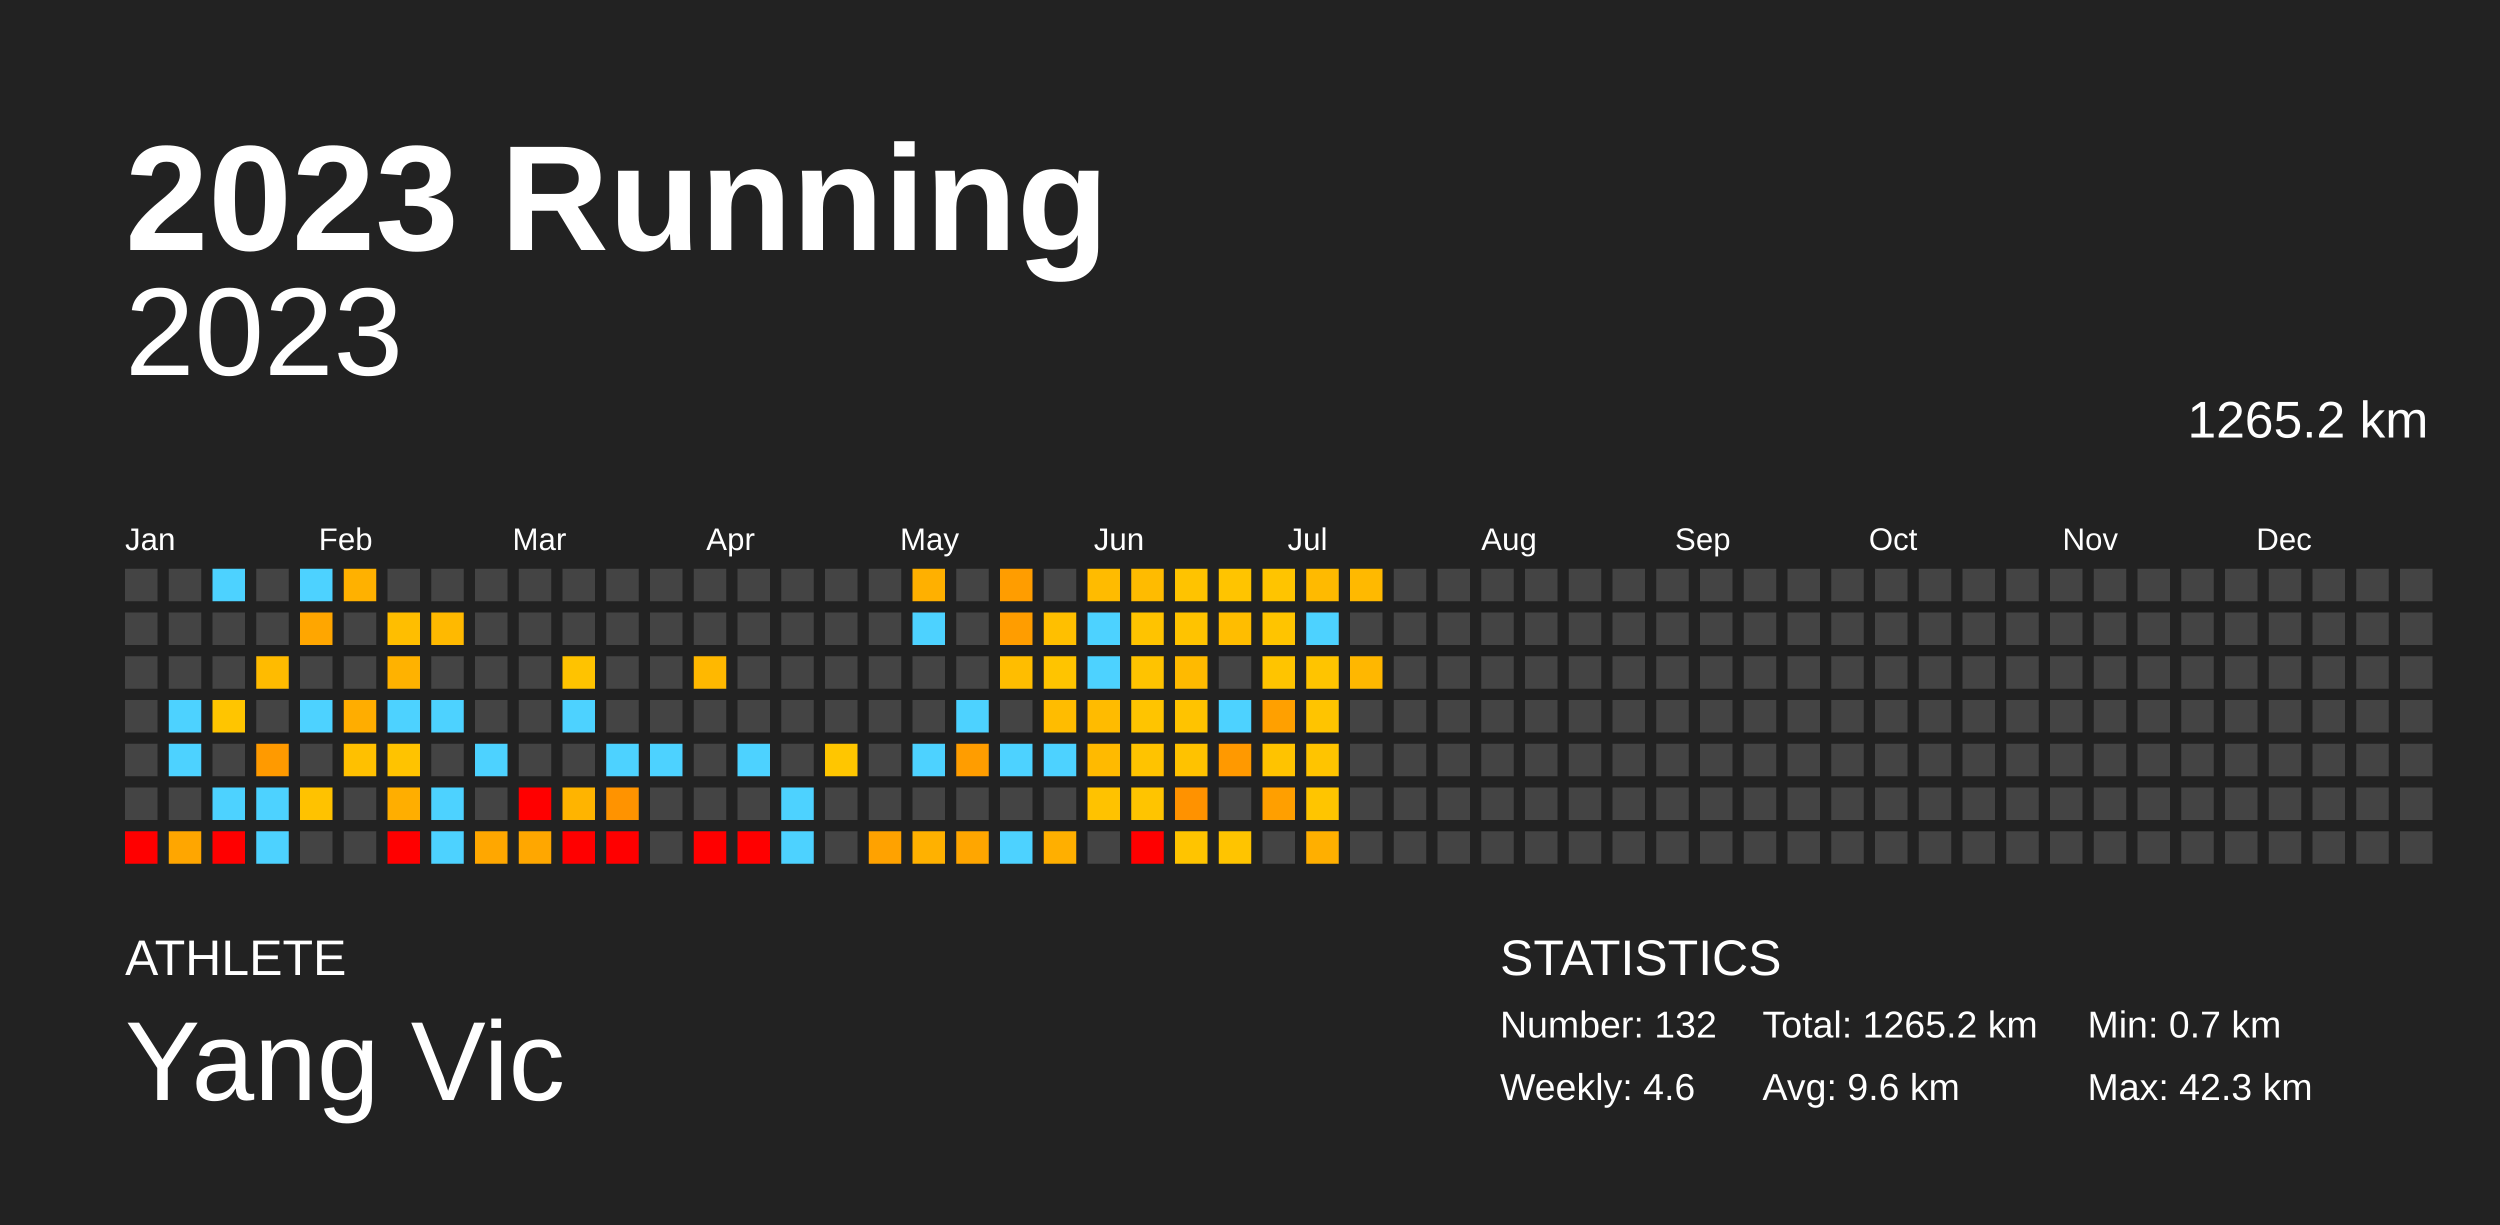
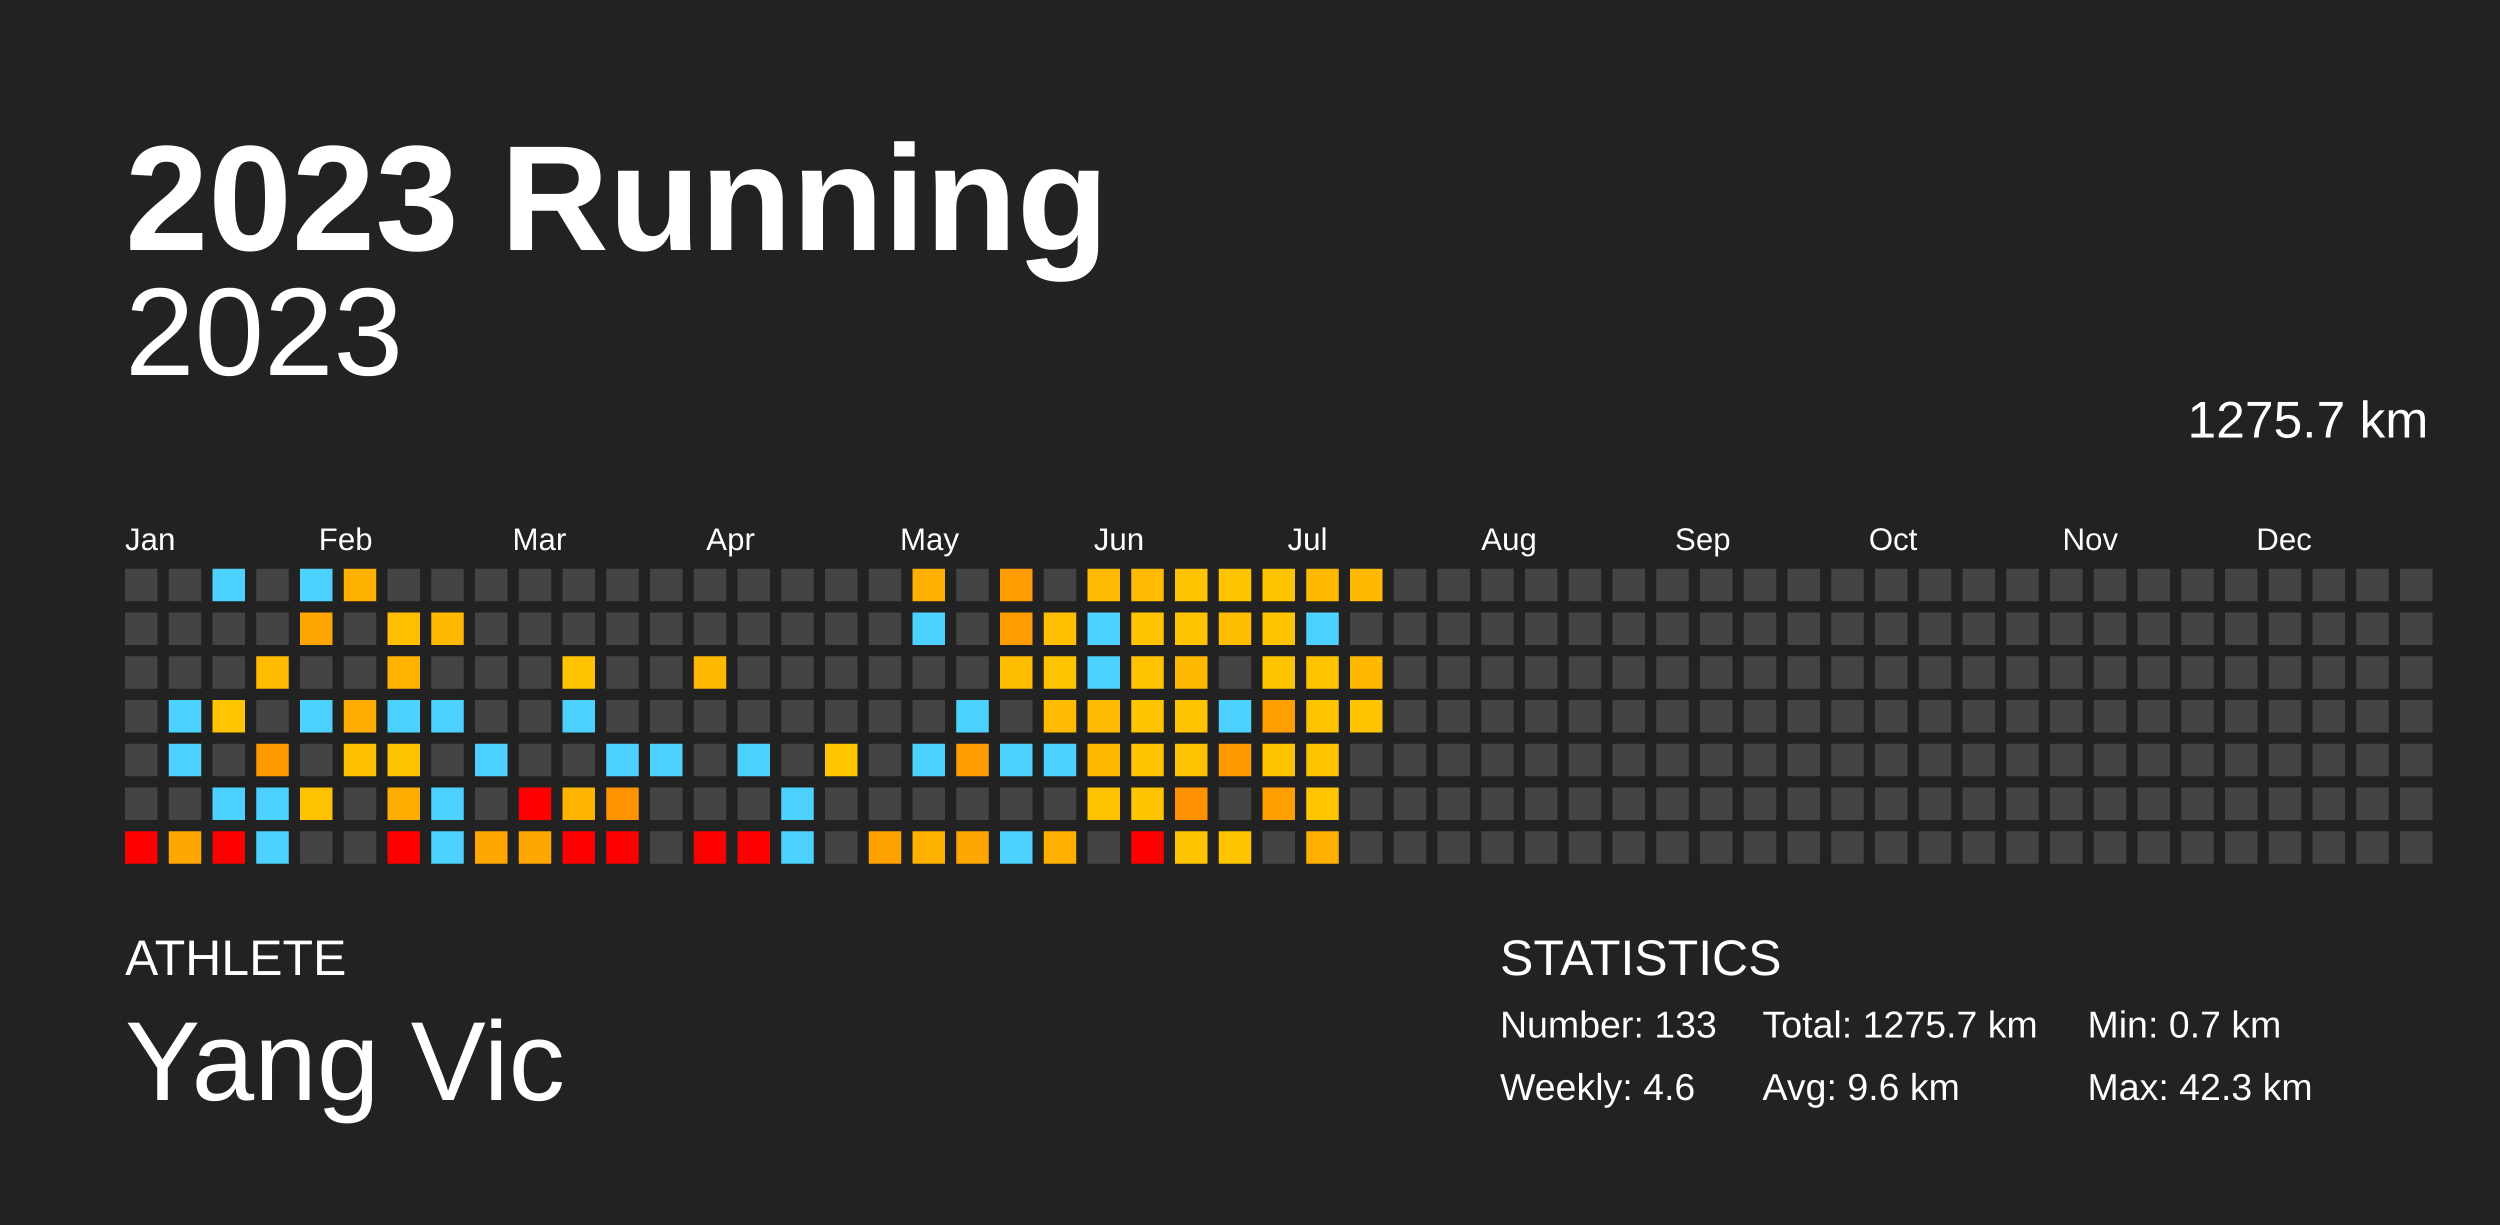
<svg xmlns="http://www.w3.org/2000/svg" baseProfile="full" height="98mm" version="1.1" viewBox="0,0,200,98" width="200mm">
  <defs />
  <rect fill="#222222" height="98" width="200" x="0" y="0" />
  <text fill="#FFFFFF" style="font-size:12px; font-family:Arial; font-weight:bold;" x="10" y="20">2023 Running</text>
  <text fill="#FFFFFF" style="font-size:4px; font-family:Arial" x="10" y="78">ATHLETE</text>
  <text fill="#FFFFFF" style="font-size:9px; font-family:Arial" x="10" y="88">Yang Vic</text>
  <text fill="#FFFFFF" style="font-size:4px; font-family:Arial" x="120" y="78">STATISTICS</text>
-   <text fill="#FFFFFF" style="font-size:3px; font-family:Arial" x="120" y="83">Number: 132</text>
+   <text fill="#FFFFFF" style="font-size:3px; font-family:Arial" x="120" y="83">Number: 133</text>
  <text fill="#FFFFFF" style="font-size:3px; font-family:Arial" x="120" y="88">Weekly: 4.6</text>
-   <text fill="#FFFFFF" style="font-size:3px; font-family:Arial" x="141" y="83">Total: 1265.2 km</text>
+   <text fill="#FFFFFF" style="font-size:3px; font-family:Arial" x="141" y="83">Total: 1275.7 km</text>
  <text fill="#FFFFFF" style="font-size:3px; font-family:Arial" x="141" y="88">Avg: 9.6 km</text>
  <text fill="#FFFFFF" style="font-size:3px; font-family:Arial" x="167" y="83">Min: 0.7 km</text>
  <text fill="#FFFFFF" style="font-size:3px; font-family:Arial" x="167" y="88">Max: 42.3 km</text>
  <text alignment-baseline="hanging" fill="#FFFFFF" style="font-size:10.0px; font-family:Arial;" x="10" y="30">2023</text>
-   <text alignment-baseline="hanging" fill="#FFFFFF" style="font-size:4.125px; font-family:Arial;" x="175" y="35">1265.2 km</text>
+   <text alignment-baseline="hanging" fill="#FFFFFF" style="font-size:4.125px; font-family:Arial;" x="175" y="35">1275.7 km</text>
  <text fill="#FFFFFF" style="font-size:2.5px; font-family:Arial" x="10.0" y="44">Jan</text>
  <text fill="#FFFFFF" style="font-size:2.5px; font-family:Arial" x="25.5" y="44">Feb</text>
  <text fill="#FFFFFF" style="font-size:2.5px; font-family:Arial" x="41.0" y="44">Mar</text>
  <text fill="#FFFFFF" style="font-size:2.5px; font-family:Arial" x="56.5" y="44">Apr</text>
  <text fill="#FFFFFF" style="font-size:2.5px; font-family:Arial" x="72.0" y="44">May</text>
  <text fill="#FFFFFF" style="font-size:2.5px; font-family:Arial" x="87.5" y="44">Jun</text>
  <text fill="#FFFFFF" style="font-size:2.5px; font-family:Arial" x="103.0" y="44">Jul</text>
  <text fill="#FFFFFF" style="font-size:2.5px; font-family:Arial" x="118.5" y="44">Aug</text>
  <text fill="#FFFFFF" style="font-size:2.5px; font-family:Arial" x="134.0" y="44">Sep</text>
  <text fill="#FFFFFF" style="font-size:2.5px; font-family:Arial" x="149.5" y="44">Oct</text>
  <text fill="#FFFFFF" style="font-size:2.5px; font-family:Arial" x="165.0" y="44">Nov</text>
  <text fill="#FFFFFF" style="font-size:2.5px; font-family:Arial" x="180.5" y="44">Dec</text>
  <rect fill="#444444" height="2.6" width="2.6" x="10.0" y="45.5" />
  <rect fill="#444444" height="2.6" width="2.6" x="10.0" y="49.0" />
  <rect fill="#444444" height="2.6" width="2.6" x="10.0" y="52.5" />
  <rect fill="#444444" height="2.6" width="2.6" x="10.0" y="56.0" />
  <rect fill="#444444" height="2.6" width="2.6" x="10.0" y="59.5" />
  <rect fill="#444444" height="2.6" width="2.6" x="10.0" y="63.0" />
  <rect fill="red" height="2.6" width="2.6" x="10.0" y="66.5" />
  <rect fill="#444444" height="2.6" width="2.6" x="13.5" y="45.5" />
  <rect fill="#444444" height="2.6" width="2.6" x="13.5" y="49.0" />
  <rect fill="#444444" height="2.6" width="2.6" x="13.5" y="52.5" />
  <rect fill="#4dd2ff" height="2.6" width="2.6" x="13.5" y="56.0" />
  <rect fill="#4dd2ff" height="2.6" width="2.6" x="13.5" y="59.5" />
  <rect fill="#444444" height="2.6" width="2.6" x="13.5" y="63.0" />
  <rect fill="#ffa600" height="2.6" width="2.6" x="13.5" y="66.5" />
  <rect fill="#4dd2ff" height="2.6" width="2.6" x="17.0" y="45.5" />
  <rect fill="#444444" height="2.6" width="2.6" x="17.0" y="49.0" />
  <rect fill="#444444" height="2.6" width="2.6" x="17.0" y="52.5" />
  <rect fill="#ffc500" height="2.6" width="2.6" x="17.0" y="56.0" />
  <rect fill="#444444" height="2.6" width="2.6" x="17.0" y="59.5" />
  <rect fill="#4dd2ff" height="2.6" width="2.6" x="17.0" y="63.0" />
  <rect fill="red" height="2.6" width="2.6" x="17.0" y="66.5" />
  <rect fill="#444444" height="2.6" width="2.6" x="20.5" y="45.5" />
  <rect fill="#444444" height="2.6" width="2.6" x="20.5" y="49.0" />
  <rect fill="#ffbb00" height="2.6" width="2.6" x="20.5" y="52.5" />
  <rect fill="#444444" height="2.6" width="2.6" x="20.5" y="56.0" />
  <rect fill="#ff9a00" height="2.6" width="2.6" x="20.5" y="59.5" />
  <rect fill="#4dd2ff" height="2.6" width="2.6" x="20.5" y="63.0" />
  <rect fill="#4dd2ff" height="2.6" width="2.6" x="20.5" y="66.5" />
  <rect fill="#4dd2ff" height="2.6" width="2.6" x="24.0" y="45.5" />
  <rect fill="#ffa600" height="2.6" width="2.6" x="24.0" y="49.0" />
  <rect fill="#444444" height="2.6" width="2.6" x="24.0" y="52.5" />
  <rect fill="#4dd2ff" height="2.6" width="2.6" x="24.0" y="56.0" />
  <rect fill="#444444" height="2.6" width="2.6" x="24.0" y="59.5" />
  <rect fill="#ffc200" height="2.6" width="2.6" x="24.0" y="63.0" />
  <rect fill="#444444" height="2.6" width="2.6" x="24.0" y="66.5" />
  <rect fill="#ffb100" height="2.6" width="2.6" x="27.5" y="45.5" />
  <rect fill="#444444" height="2.6" width="2.6" x="27.5" y="49.0" />
  <rect fill="#444444" height="2.6" width="2.6" x="27.5" y="52.5" />
  <rect fill="#ffad00" height="2.6" width="2.6" x="27.5" y="56.0" />
  <rect fill="#ffc000" height="2.6" width="2.6" x="27.5" y="59.5" />
  <rect fill="#444444" height="2.6" width="2.6" x="27.5" y="63.0" />
  <rect fill="#444444" height="2.6" width="2.6" x="27.5" y="66.5" />
  <rect fill="#444444" height="2.6" width="2.6" x="31.0" y="45.5" />
  <rect fill="#ffbe00" height="2.6" width="2.6" x="31.0" y="49.0" />
  <rect fill="#ffb200" height="2.6" width="2.6" x="31.0" y="52.5" />
  <rect fill="#4dd2ff" height="2.6" width="2.6" x="31.0" y="56.0" />
  <rect fill="#ffc300" height="2.6" width="2.6" x="31.0" y="59.5" />
  <rect fill="#ffae00" height="2.6" width="2.6" x="31.0" y="63.0" />
  <rect fill="red" height="2.6" width="2.6" x="31.0" y="66.5" />
  <rect fill="#444444" height="2.6" width="2.6" x="34.5" y="45.5" />
  <rect fill="#ffb900" height="2.6" width="2.6" x="34.5" y="49.0" />
  <rect fill="#444444" height="2.6" width="2.6" x="34.5" y="52.5" />
  <rect fill="#4dd2ff" height="2.6" width="2.6" x="34.5" y="56.0" />
  <rect fill="#444444" height="2.6" width="2.6" x="34.5" y="59.5" />
  <rect fill="#4dd2ff" height="2.6" width="2.6" x="34.5" y="63.0" />
  <rect fill="#4dd2ff" height="2.6" width="2.6" x="34.5" y="66.5" />
  <rect fill="#444444" height="2.6" width="2.6" x="38.0" y="45.5" />
  <rect fill="#444444" height="2.6" width="2.6" x="38.0" y="49.0" />
  <rect fill="#444444" height="2.6" width="2.6" x="38.0" y="52.5" />
  <rect fill="#444444" height="2.6" width="2.6" x="38.0" y="56.0" />
  <rect fill="#4dd2ff" height="2.6" width="2.6" x="38.0" y="59.5" />
  <rect fill="#444444" height="2.6" width="2.6" x="38.0" y="63.0" />
  <rect fill="#ffa700" height="2.6" width="2.6" x="38.0" y="66.5" />
  <rect fill="#444444" height="2.6" width="2.6" x="41.5" y="45.5" />
  <rect fill="#444444" height="2.6" width="2.6" x="41.5" y="49.0" />
  <rect fill="#444444" height="2.6" width="2.6" x="41.5" y="52.5" />
  <rect fill="#444444" height="2.6" width="2.6" x="41.5" y="56.0" />
  <rect fill="#444444" height="2.6" width="2.6" x="41.5" y="59.5" />
  <rect fill="red" height="2.6" width="2.6" x="41.5" y="63.0" />
  <rect fill="#ffa700" height="2.6" width="2.6" x="41.5" y="66.5" />
  <rect fill="#444444" height="2.6" width="2.6" x="45.0" y="45.5" />
  <rect fill="#444444" height="2.6" width="2.6" x="45.0" y="49.0" />
  <rect fill="#ffc300" height="2.6" width="2.6" x="45.0" y="52.5" />
  <rect fill="#4dd2ff" height="2.6" width="2.6" x="45.0" y="56.0" />
  <rect fill="#444444" height="2.6" width="2.6" x="45.0" y="59.5" />
  <rect fill="#ffb400" height="2.6" width="2.6" x="45.0" y="63.0" />
  <rect fill="red" height="2.6" width="2.6" x="45.0" y="66.5" />
  <rect fill="#444444" height="2.6" width="2.6" x="48.5" y="45.5" />
  <rect fill="#444444" height="2.6" width="2.6" x="48.5" y="49.0" />
  <rect fill="#444444" height="2.6" width="2.6" x="48.5" y="52.5" />
  <rect fill="#444444" height="2.6" width="2.6" x="48.5" y="56.0" />
  <rect fill="#4dd2ff" height="2.6" width="2.6" x="48.5" y="59.5" />
  <rect fill="#ff9300" height="2.6" width="2.6" x="48.5" y="63.0" />
  <rect fill="red" height="2.6" width="2.6" x="48.5" y="66.5" />
  <rect fill="#444444" height="2.6" width="2.6" x="52.0" y="45.5" />
  <rect fill="#444444" height="2.6" width="2.6" x="52.0" y="49.0" />
  <rect fill="#444444" height="2.6" width="2.6" x="52.0" y="52.5" />
  <rect fill="#444444" height="2.6" width="2.6" x="52.0" y="56.0" />
  <rect fill="#4dd2ff" height="2.6" width="2.6" x="52.0" y="59.5" />
  <rect fill="#444444" height="2.6" width="2.6" x="52.0" y="63.0" />
  <rect fill="#444444" height="2.6" width="2.6" x="52.0" y="66.5" />
  <rect fill="#444444" height="2.6" width="2.6" x="55.5" y="45.5" />
  <rect fill="#444444" height="2.6" width="2.6" x="55.5" y="49.0" />
  <rect fill="#ffb800" height="2.6" width="2.6" x="55.5" y="52.5" />
  <rect fill="#444444" height="2.6" width="2.6" x="55.5" y="56.0" />
  <rect fill="#444444" height="2.6" width="2.6" x="55.5" y="59.5" />
  <rect fill="#444444" height="2.6" width="2.6" x="55.5" y="63.0" />
  <rect fill="red" height="2.6" width="2.6" x="55.5" y="66.5" />
  <rect fill="#444444" height="2.6" width="2.6" x="59.0" y="45.5" />
  <rect fill="#444444" height="2.6" width="2.6" x="59.0" y="49.0" />
  <rect fill="#444444" height="2.6" width="2.6" x="59.0" y="52.5" />
  <rect fill="#444444" height="2.6" width="2.6" x="59.0" y="56.0" />
  <rect fill="#4dd2ff" height="2.6" width="2.6" x="59.0" y="59.5" />
  <rect fill="#444444" height="2.6" width="2.6" x="59.0" y="63.0" />
  <rect fill="red" height="2.6" width="2.6" x="59.0" y="66.5" />
  <rect fill="#444444" height="2.6" width="2.6" x="62.5" y="45.5" />
  <rect fill="#444444" height="2.6" width="2.6" x="62.5" y="49.0" />
  <rect fill="#444444" height="2.6" width="2.6" x="62.5" y="52.5" />
  <rect fill="#444444" height="2.6" width="2.6" x="62.5" y="56.0" />
  <rect fill="#444444" height="2.6" width="2.6" x="62.5" y="59.5" />
  <rect fill="#4dd2ff" height="2.6" width="2.6" x="62.5" y="63.0" />
  <rect fill="#4dd2ff" height="2.6" width="2.6" x="62.5" y="66.5" />
  <rect fill="#444444" height="2.6" width="2.6" x="66.0" y="45.5" />
  <rect fill="#444444" height="2.6" width="2.6" x="66.0" y="49.0" />
  <rect fill="#444444" height="2.6" width="2.6" x="66.0" y="52.5" />
  <rect fill="#444444" height="2.6" width="2.6" x="66.0" y="56.0" />
  <rect fill="#ffc600" height="2.6" width="2.6" x="66.0" y="59.5" />
  <rect fill="#444444" height="2.6" width="2.6" x="66.0" y="63.0" />
  <rect fill="#444444" height="2.6" width="2.6" x="66.0" y="66.5" />
  <rect fill="#444444" height="2.6" width="2.6" x="69.5" y="45.5" />
  <rect fill="#444444" height="2.6" width="2.6" x="69.5" y="49.0" />
  <rect fill="#444444" height="2.6" width="2.6" x="69.5" y="52.5" />
  <rect fill="#444444" height="2.6" width="2.6" x="69.5" y="56.0" />
  <rect fill="#444444" height="2.6" width="2.6" x="69.5" y="59.5" />
  <rect fill="#444444" height="2.6" width="2.6" x="69.5" y="63.0" />
  <rect fill="#ffa200" height="2.6" width="2.6" x="69.5" y="66.5" />
  <rect fill="#ffb000" height="2.6" width="2.6" x="73.0" y="45.5" />
  <rect fill="#4dd2ff" height="2.6" width="2.6" x="73.0" y="49.0" />
  <rect fill="#444444" height="2.6" width="2.6" x="73.0" y="52.5" />
  <rect fill="#444444" height="2.6" width="2.6" x="73.0" y="56.0" />
  <rect fill="#4dd2ff" height="2.6" width="2.6" x="73.0" y="59.5" />
  <rect fill="#444444" height="2.6" width="2.6" x="73.0" y="63.0" />
  <rect fill="#ffb100" height="2.6" width="2.6" x="73.0" y="66.5" />
  <rect fill="#444444" height="2.6" width="2.6" x="76.5" y="45.5" />
  <rect fill="#444444" height="2.6" width="2.6" x="76.5" y="49.0" />
  <rect fill="#444444" height="2.6" width="2.6" x="76.5" y="52.5" />
  <rect fill="#4dd2ff" height="2.6" width="2.6" x="76.5" y="56.0" />
  <rect fill="#ff9d00" height="2.6" width="2.6" x="76.5" y="59.5" />
  <rect fill="#444444" height="2.6" width="2.6" x="76.5" y="63.0" />
  <rect fill="#ffa600" height="2.6" width="2.6" x="76.5" y="66.5" />
  <rect fill="#ff9d00" height="2.6" width="2.6" x="80.0" y="45.5" />
  <rect fill="#ff9d00" height="2.6" width="2.6" x="80.0" y="49.0" />
  <rect fill="#ffbd00" height="2.6" width="2.6" x="80.0" y="52.5" />
  <rect fill="#444444" height="2.6" width="2.6" x="80.0" y="56.0" />
  <rect fill="#4dd2ff" height="2.6" width="2.6" x="80.0" y="59.5" />
  <rect fill="#444444" height="2.6" width="2.6" x="80.0" y="63.0" />
  <rect fill="#4dd2ff" height="2.6" width="2.6" x="80.0" y="66.5" />
  <rect fill="#444444" height="2.6" width="2.6" x="83.5" y="45.5" />
  <rect fill="#ffbf00" height="2.6" width="2.6" x="83.5" y="49.0" />
  <rect fill="#ffc400" height="2.6" width="2.6" x="83.5" y="52.5" />
  <rect fill="#ffbc00" height="2.6" width="2.6" x="83.5" y="56.0" />
  <rect fill="#4dd2ff" height="2.6" width="2.6" x="83.5" y="59.5" />
  <rect fill="#444444" height="2.6" width="2.6" x="83.5" y="63.0" />
  <rect fill="#ffaf00" height="2.6" width="2.6" x="83.5" y="66.5" />
  <rect fill="#ffbb00" height="2.6" width="2.6" x="87.0" y="45.5" />
  <rect fill="#4dd2ff" height="2.6" width="2.6" x="87.0" y="49.0" />
  <rect fill="#4dd2ff" height="2.6" width="2.6" x="87.0" y="52.5" />
  <rect fill="#ffbb00" height="2.6" width="2.6" x="87.0" y="56.0" />
  <rect fill="#ffba00" height="2.6" width="2.6" x="87.0" y="59.5" />
  <rect fill="#ffc200" height="2.6" width="2.6" x="87.0" y="63.0" />
  <rect fill="#444444" height="2.6" width="2.6" x="87.0" y="66.5" />
  <rect fill="#ffbb00" height="2.6" width="2.6" x="90.5" y="45.5" />
  <rect fill="#ffc300" height="2.6" width="2.6" x="90.5" y="49.0" />
  <rect fill="#ffc300" height="2.6" width="2.6" x="90.5" y="52.5" />
  <rect fill="#ffc400" height="2.6" width="2.6" x="90.5" y="56.0" />
  <rect fill="#ffc300" height="2.6" width="2.6" x="90.5" y="59.5" />
  <rect fill="#ffc400" height="2.6" width="2.6" x="90.5" y="63.0" />
  <rect fill="red" height="2.6" width="2.6" x="90.5" y="66.5" />
  <rect fill="#ffc300" height="2.6" width="2.6" x="94.0" y="45.5" />
  <rect fill="#ffc300" height="2.6" width="2.6" x="94.0" y="49.0" />
  <rect fill="#ffba00" height="2.6" width="2.6" x="94.0" y="52.5" />
  <rect fill="#ffc300" height="2.6" width="2.6" x="94.0" y="56.0" />
  <rect fill="#ffc200" height="2.6" width="2.6" x="94.0" y="59.5" />
  <rect fill="#ff9200" height="2.6" width="2.6" x="94.0" y="63.0" />
  <rect fill="#ffc400" height="2.6" width="2.6" x="94.0" y="66.5" />
  <rect fill="#ffc400" height="2.6" width="2.6" x="97.5" y="45.5" />
  <rect fill="#ffbd00" height="2.6" width="2.6" x="97.5" y="49.0" />
  <rect fill="#444444" height="2.6" width="2.6" x="97.5" y="52.5" />
  <rect fill="#4dd2ff" height="2.6" width="2.6" x="97.5" y="56.0" />
  <rect fill="#ff9900" height="2.6" width="2.6" x="97.5" y="59.5" />
  <rect fill="#444444" height="2.6" width="2.6" x="97.5" y="63.0" />
  <rect fill="#ffc400" height="2.6" width="2.6" x="97.5" y="66.5" />
  <rect fill="#ffc400" height="2.6" width="2.6" x="101.0" y="45.5" />
  <rect fill="#ffc400" height="2.6" width="2.6" x="101.0" y="49.0" />
  <rect fill="#ffc400" height="2.6" width="2.6" x="101.0" y="52.5" />
  <rect fill="#ffa000" height="2.6" width="2.6" x="101.0" y="56.0" />
  <rect fill="#ffc300" height="2.6" width="2.6" x="101.0" y="59.5" />
  <rect fill="#ff9f00" height="2.6" width="2.6" x="101.0" y="63.0" />
  <rect fill="#444444" height="2.6" width="2.6" x="101.0" y="66.5" />
  <rect fill="#ffba00" height="2.6" width="2.6" x="104.5" y="45.5" />
  <rect fill="#4dd2ff" height="2.6" width="2.6" x="104.5" y="49.0" />
  <rect fill="#ffc400" height="2.6" width="2.6" x="104.5" y="52.5" />
  <rect fill="#ffc400" height="2.6" width="2.6" x="104.5" y="56.0" />
  <rect fill="#ffc400" height="2.6" width="2.6" x="104.5" y="59.5" />
  <rect fill="#ffc500" height="2.6" width="2.6" x="104.5" y="63.0" />
  <rect fill="#ffaf00" height="2.6" width="2.6" x="104.5" y="66.5" />
  <rect fill="#ffb900" height="2.6" width="2.6" x="108.0" y="45.5" />
  <rect fill="#444444" height="2.6" width="2.6" x="108.0" y="49.0" />
  <rect fill="#ffb700" height="2.6" width="2.6" x="108.0" y="52.5" />
-   <rect fill="#444444" height="2.6" width="2.6" x="108.0" y="56.0" />
+   <rect fill="#ffc300" height="2.6" width="2.6" x="108.0" y="56.0" />
  <rect fill="#444444" height="2.6" width="2.6" x="108.0" y="59.5" />
  <rect fill="#444444" height="2.6" width="2.6" x="108.0" y="63.0" />
  <rect fill="#444444" height="2.6" width="2.6" x="108.0" y="66.5" />
  <rect fill="#444444" height="2.6" width="2.6" x="111.5" y="45.5" />
  <rect fill="#444444" height="2.6" width="2.6" x="111.5" y="49.0" />
  <rect fill="#444444" height="2.6" width="2.6" x="111.5" y="52.5" />
  <rect fill="#444444" height="2.6" width="2.6" x="111.5" y="56.0" />
  <rect fill="#444444" height="2.6" width="2.6" x="111.5" y="59.5" />
  <rect fill="#444444" height="2.6" width="2.6" x="111.5" y="63.0" />
  <rect fill="#444444" height="2.6" width="2.6" x="111.5" y="66.5" />
  <rect fill="#444444" height="2.6" width="2.6" x="115.0" y="45.5" />
  <rect fill="#444444" height="2.6" width="2.6" x="115.0" y="49.0" />
  <rect fill="#444444" height="2.6" width="2.6" x="115.0" y="52.5" />
  <rect fill="#444444" height="2.6" width="2.6" x="115.0" y="56.0" />
  <rect fill="#444444" height="2.6" width="2.6" x="115.0" y="59.5" />
  <rect fill="#444444" height="2.6" width="2.6" x="115.0" y="63.0" />
  <rect fill="#444444" height="2.6" width="2.6" x="115.0" y="66.5" />
  <rect fill="#444444" height="2.6" width="2.6" x="118.5" y="45.5" />
  <rect fill="#444444" height="2.6" width="2.6" x="118.5" y="49.0" />
  <rect fill="#444444" height="2.6" width="2.6" x="118.5" y="52.5" />
  <rect fill="#444444" height="2.6" width="2.6" x="118.5" y="56.0" />
  <rect fill="#444444" height="2.6" width="2.6" x="118.5" y="59.5" />
  <rect fill="#444444" height="2.6" width="2.6" x="118.5" y="63.0" />
  <rect fill="#444444" height="2.6" width="2.6" x="118.5" y="66.5" />
  <rect fill="#444444" height="2.6" width="2.6" x="122.0" y="45.5" />
  <rect fill="#444444" height="2.6" width="2.6" x="122.0" y="49.0" />
  <rect fill="#444444" height="2.6" width="2.6" x="122.0" y="52.5" />
  <rect fill="#444444" height="2.6" width="2.6" x="122.0" y="56.0" />
  <rect fill="#444444" height="2.6" width="2.6" x="122.0" y="59.5" />
  <rect fill="#444444" height="2.6" width="2.6" x="122.0" y="63.0" />
  <rect fill="#444444" height="2.6" width="2.6" x="122.0" y="66.5" />
  <rect fill="#444444" height="2.6" width="2.6" x="125.5" y="45.5" />
  <rect fill="#444444" height="2.6" width="2.6" x="125.5" y="49.0" />
  <rect fill="#444444" height="2.6" width="2.6" x="125.5" y="52.5" />
  <rect fill="#444444" height="2.6" width="2.6" x="125.5" y="56.0" />
  <rect fill="#444444" height="2.6" width="2.6" x="125.5" y="59.5" />
  <rect fill="#444444" height="2.6" width="2.6" x="125.5" y="63.0" />
  <rect fill="#444444" height="2.6" width="2.6" x="125.5" y="66.5" />
  <rect fill="#444444" height="2.6" width="2.6" x="129.0" y="45.5" />
  <rect fill="#444444" height="2.6" width="2.6" x="129.0" y="49.0" />
  <rect fill="#444444" height="2.6" width="2.6" x="129.0" y="52.5" />
  <rect fill="#444444" height="2.6" width="2.6" x="129.0" y="56.0" />
  <rect fill="#444444" height="2.6" width="2.6" x="129.0" y="59.5" />
  <rect fill="#444444" height="2.6" width="2.6" x="129.0" y="63.0" />
  <rect fill="#444444" height="2.6" width="2.6" x="129.0" y="66.5" />
  <rect fill="#444444" height="2.6" width="2.6" x="132.5" y="45.5" />
  <rect fill="#444444" height="2.6" width="2.6" x="132.5" y="49.0" />
  <rect fill="#444444" height="2.6" width="2.6" x="132.5" y="52.5" />
  <rect fill="#444444" height="2.6" width="2.6" x="132.5" y="56.0" />
  <rect fill="#444444" height="2.6" width="2.6" x="132.5" y="59.5" />
  <rect fill="#444444" height="2.6" width="2.6" x="132.5" y="63.0" />
  <rect fill="#444444" height="2.6" width="2.6" x="132.5" y="66.5" />
  <rect fill="#444444" height="2.6" width="2.6" x="136.0" y="45.5" />
  <rect fill="#444444" height="2.6" width="2.6" x="136.0" y="49.0" />
  <rect fill="#444444" height="2.6" width="2.6" x="136.0" y="52.5" />
  <rect fill="#444444" height="2.6" width="2.6" x="136.0" y="56.0" />
  <rect fill="#444444" height="2.6" width="2.6" x="136.0" y="59.5" />
  <rect fill="#444444" height="2.6" width="2.6" x="136.0" y="63.0" />
  <rect fill="#444444" height="2.6" width="2.6" x="136.0" y="66.5" />
  <rect fill="#444444" height="2.6" width="2.6" x="139.5" y="45.5" />
  <rect fill="#444444" height="2.6" width="2.6" x="139.5" y="49.0" />
  <rect fill="#444444" height="2.6" width="2.6" x="139.5" y="52.5" />
  <rect fill="#444444" height="2.6" width="2.6" x="139.5" y="56.0" />
  <rect fill="#444444" height="2.6" width="2.6" x="139.5" y="59.5" />
  <rect fill="#444444" height="2.6" width="2.6" x="139.5" y="63.0" />
  <rect fill="#444444" height="2.6" width="2.6" x="139.5" y="66.5" />
  <rect fill="#444444" height="2.6" width="2.6" x="143.0" y="45.5" />
  <rect fill="#444444" height="2.6" width="2.6" x="143.0" y="49.0" />
  <rect fill="#444444" height="2.6" width="2.6" x="143.0" y="52.5" />
  <rect fill="#444444" height="2.6" width="2.6" x="143.0" y="56.0" />
  <rect fill="#444444" height="2.6" width="2.6" x="143.0" y="59.5" />
  <rect fill="#444444" height="2.6" width="2.6" x="143.0" y="63.0" />
  <rect fill="#444444" height="2.6" width="2.6" x="143.0" y="66.5" />
  <rect fill="#444444" height="2.6" width="2.6" x="146.5" y="45.5" />
  <rect fill="#444444" height="2.6" width="2.6" x="146.5" y="49.0" />
  <rect fill="#444444" height="2.6" width="2.6" x="146.5" y="52.5" />
  <rect fill="#444444" height="2.6" width="2.6" x="146.5" y="56.0" />
  <rect fill="#444444" height="2.6" width="2.6" x="146.5" y="59.5" />
  <rect fill="#444444" height="2.6" width="2.6" x="146.5" y="63.0" />
  <rect fill="#444444" height="2.6" width="2.6" x="146.5" y="66.5" />
  <rect fill="#444444" height="2.6" width="2.6" x="150.0" y="45.5" />
  <rect fill="#444444" height="2.6" width="2.6" x="150.0" y="49.0" />
  <rect fill="#444444" height="2.6" width="2.6" x="150.0" y="52.5" />
  <rect fill="#444444" height="2.6" width="2.6" x="150.0" y="56.0" />
  <rect fill="#444444" height="2.6" width="2.6" x="150.0" y="59.5" />
  <rect fill="#444444" height="2.6" width="2.6" x="150.0" y="63.0" />
  <rect fill="#444444" height="2.6" width="2.6" x="150.0" y="66.5" />
  <rect fill="#444444" height="2.6" width="2.6" x="153.5" y="45.5" />
  <rect fill="#444444" height="2.6" width="2.6" x="153.5" y="49.0" />
  <rect fill="#444444" height="2.6" width="2.6" x="153.5" y="52.5" />
  <rect fill="#444444" height="2.6" width="2.6" x="153.5" y="56.0" />
  <rect fill="#444444" height="2.6" width="2.6" x="153.5" y="59.5" />
  <rect fill="#444444" height="2.6" width="2.6" x="153.5" y="63.0" />
  <rect fill="#444444" height="2.6" width="2.6" x="153.5" y="66.5" />
  <rect fill="#444444" height="2.6" width="2.6" x="157.0" y="45.5" />
  <rect fill="#444444" height="2.6" width="2.6" x="157.0" y="49.0" />
  <rect fill="#444444" height="2.6" width="2.6" x="157.0" y="52.5" />
  <rect fill="#444444" height="2.6" width="2.6" x="157.0" y="56.0" />
  <rect fill="#444444" height="2.6" width="2.6" x="157.0" y="59.5" />
  <rect fill="#444444" height="2.6" width="2.6" x="157.0" y="63.0" />
  <rect fill="#444444" height="2.6" width="2.6" x="157.0" y="66.5" />
  <rect fill="#444444" height="2.6" width="2.6" x="160.5" y="45.5" />
  <rect fill="#444444" height="2.6" width="2.6" x="160.5" y="49.0" />
  <rect fill="#444444" height="2.6" width="2.6" x="160.5" y="52.5" />
  <rect fill="#444444" height="2.6" width="2.6" x="160.5" y="56.0" />
  <rect fill="#444444" height="2.6" width="2.6" x="160.5" y="59.5" />
  <rect fill="#444444" height="2.6" width="2.6" x="160.5" y="63.0" />
  <rect fill="#444444" height="2.6" width="2.6" x="160.5" y="66.5" />
  <rect fill="#444444" height="2.6" width="2.6" x="164.0" y="45.5" />
  <rect fill="#444444" height="2.6" width="2.6" x="164.0" y="49.0" />
  <rect fill="#444444" height="2.6" width="2.6" x="164.0" y="52.5" />
  <rect fill="#444444" height="2.6" width="2.6" x="164.0" y="56.0" />
  <rect fill="#444444" height="2.6" width="2.6" x="164.0" y="59.5" />
  <rect fill="#444444" height="2.6" width="2.6" x="164.0" y="63.0" />
  <rect fill="#444444" height="2.6" width="2.6" x="164.0" y="66.5" />
  <rect fill="#444444" height="2.6" width="2.6" x="167.5" y="45.5" />
  <rect fill="#444444" height="2.6" width="2.6" x="167.5" y="49.0" />
  <rect fill="#444444" height="2.6" width="2.6" x="167.5" y="52.5" />
  <rect fill="#444444" height="2.6" width="2.6" x="167.5" y="56.0" />
  <rect fill="#444444" height="2.6" width="2.6" x="167.5" y="59.5" />
  <rect fill="#444444" height="2.6" width="2.6" x="167.5" y="63.0" />
  <rect fill="#444444" height="2.6" width="2.6" x="167.5" y="66.5" />
  <rect fill="#444444" height="2.6" width="2.6" x="171.0" y="45.5" />
  <rect fill="#444444" height="2.6" width="2.6" x="171.0" y="49.0" />
  <rect fill="#444444" height="2.6" width="2.6" x="171.0" y="52.5" />
  <rect fill="#444444" height="2.6" width="2.6" x="171.0" y="56.0" />
  <rect fill="#444444" height="2.6" width="2.6" x="171.0" y="59.5" />
  <rect fill="#444444" height="2.6" width="2.6" x="171.0" y="63.0" />
  <rect fill="#444444" height="2.6" width="2.6" x="171.0" y="66.5" />
  <rect fill="#444444" height="2.6" width="2.6" x="174.5" y="45.5" />
  <rect fill="#444444" height="2.6" width="2.6" x="174.5" y="49.0" />
  <rect fill="#444444" height="2.6" width="2.6" x="174.5" y="52.5" />
  <rect fill="#444444" height="2.6" width="2.6" x="174.5" y="56.0" />
  <rect fill="#444444" height="2.6" width="2.6" x="174.5" y="59.5" />
  <rect fill="#444444" height="2.6" width="2.6" x="174.5" y="63.0" />
  <rect fill="#444444" height="2.6" width="2.6" x="174.5" y="66.5" />
  <rect fill="#444444" height="2.6" width="2.6" x="178.0" y="45.5" />
  <rect fill="#444444" height="2.6" width="2.6" x="178.0" y="49.0" />
  <rect fill="#444444" height="2.6" width="2.6" x="178.0" y="52.5" />
  <rect fill="#444444" height="2.6" width="2.6" x="178.0" y="56.0" />
  <rect fill="#444444" height="2.6" width="2.6" x="178.0" y="59.5" />
  <rect fill="#444444" height="2.6" width="2.6" x="178.0" y="63.0" />
  <rect fill="#444444" height="2.6" width="2.6" x="178.0" y="66.5" />
  <rect fill="#444444" height="2.6" width="2.6" x="181.5" y="45.5" />
  <rect fill="#444444" height="2.6" width="2.6" x="181.5" y="49.0" />
  <rect fill="#444444" height="2.6" width="2.6" x="181.5" y="52.5" />
  <rect fill="#444444" height="2.6" width="2.6" x="181.5" y="56.0" />
  <rect fill="#444444" height="2.6" width="2.6" x="181.5" y="59.5" />
  <rect fill="#444444" height="2.6" width="2.6" x="181.5" y="63.0" />
  <rect fill="#444444" height="2.6" width="2.6" x="181.5" y="66.5" />
  <rect fill="#444444" height="2.6" width="2.6" x="185.0" y="45.5" />
  <rect fill="#444444" height="2.6" width="2.6" x="185.0" y="49.0" />
  <rect fill="#444444" height="2.6" width="2.6" x="185.0" y="52.5" />
  <rect fill="#444444" height="2.6" width="2.6" x="185.0" y="56.0" />
  <rect fill="#444444" height="2.6" width="2.6" x="185.0" y="59.5" />
  <rect fill="#444444" height="2.6" width="2.6" x="185.0" y="63.0" />
  <rect fill="#444444" height="2.6" width="2.6" x="185.0" y="66.5" />
  <rect fill="#444444" height="2.6" width="2.6" x="188.5" y="45.5" />
  <rect fill="#444444" height="2.6" width="2.6" x="188.5" y="49.0" />
  <rect fill="#444444" height="2.6" width="2.6" x="188.5" y="52.5" />
  <rect fill="#444444" height="2.6" width="2.6" x="188.5" y="56.0" />
  <rect fill="#444444" height="2.6" width="2.6" x="188.5" y="59.5" />
  <rect fill="#444444" height="2.6" width="2.6" x="188.5" y="63.0" />
  <rect fill="#444444" height="2.6" width="2.6" x="188.5" y="66.5" />
  <rect fill="#444444" height="2.6" width="2.6" x="192.0" y="45.5" />
  <rect fill="#444444" height="2.6" width="2.6" x="192.0" y="49.0" />
  <rect fill="#444444" height="2.6" width="2.6" x="192.0" y="52.5" />
  <rect fill="#444444" height="2.6" width="2.6" x="192.0" y="56.0" />
  <rect fill="#444444" height="2.6" width="2.6" x="192.0" y="59.5" />
  <rect fill="#444444" height="2.6" width="2.6" x="192.0" y="63.0" />
  <rect fill="#444444" height="2.6" width="2.6" x="192.0" y="66.5" />
</svg>
